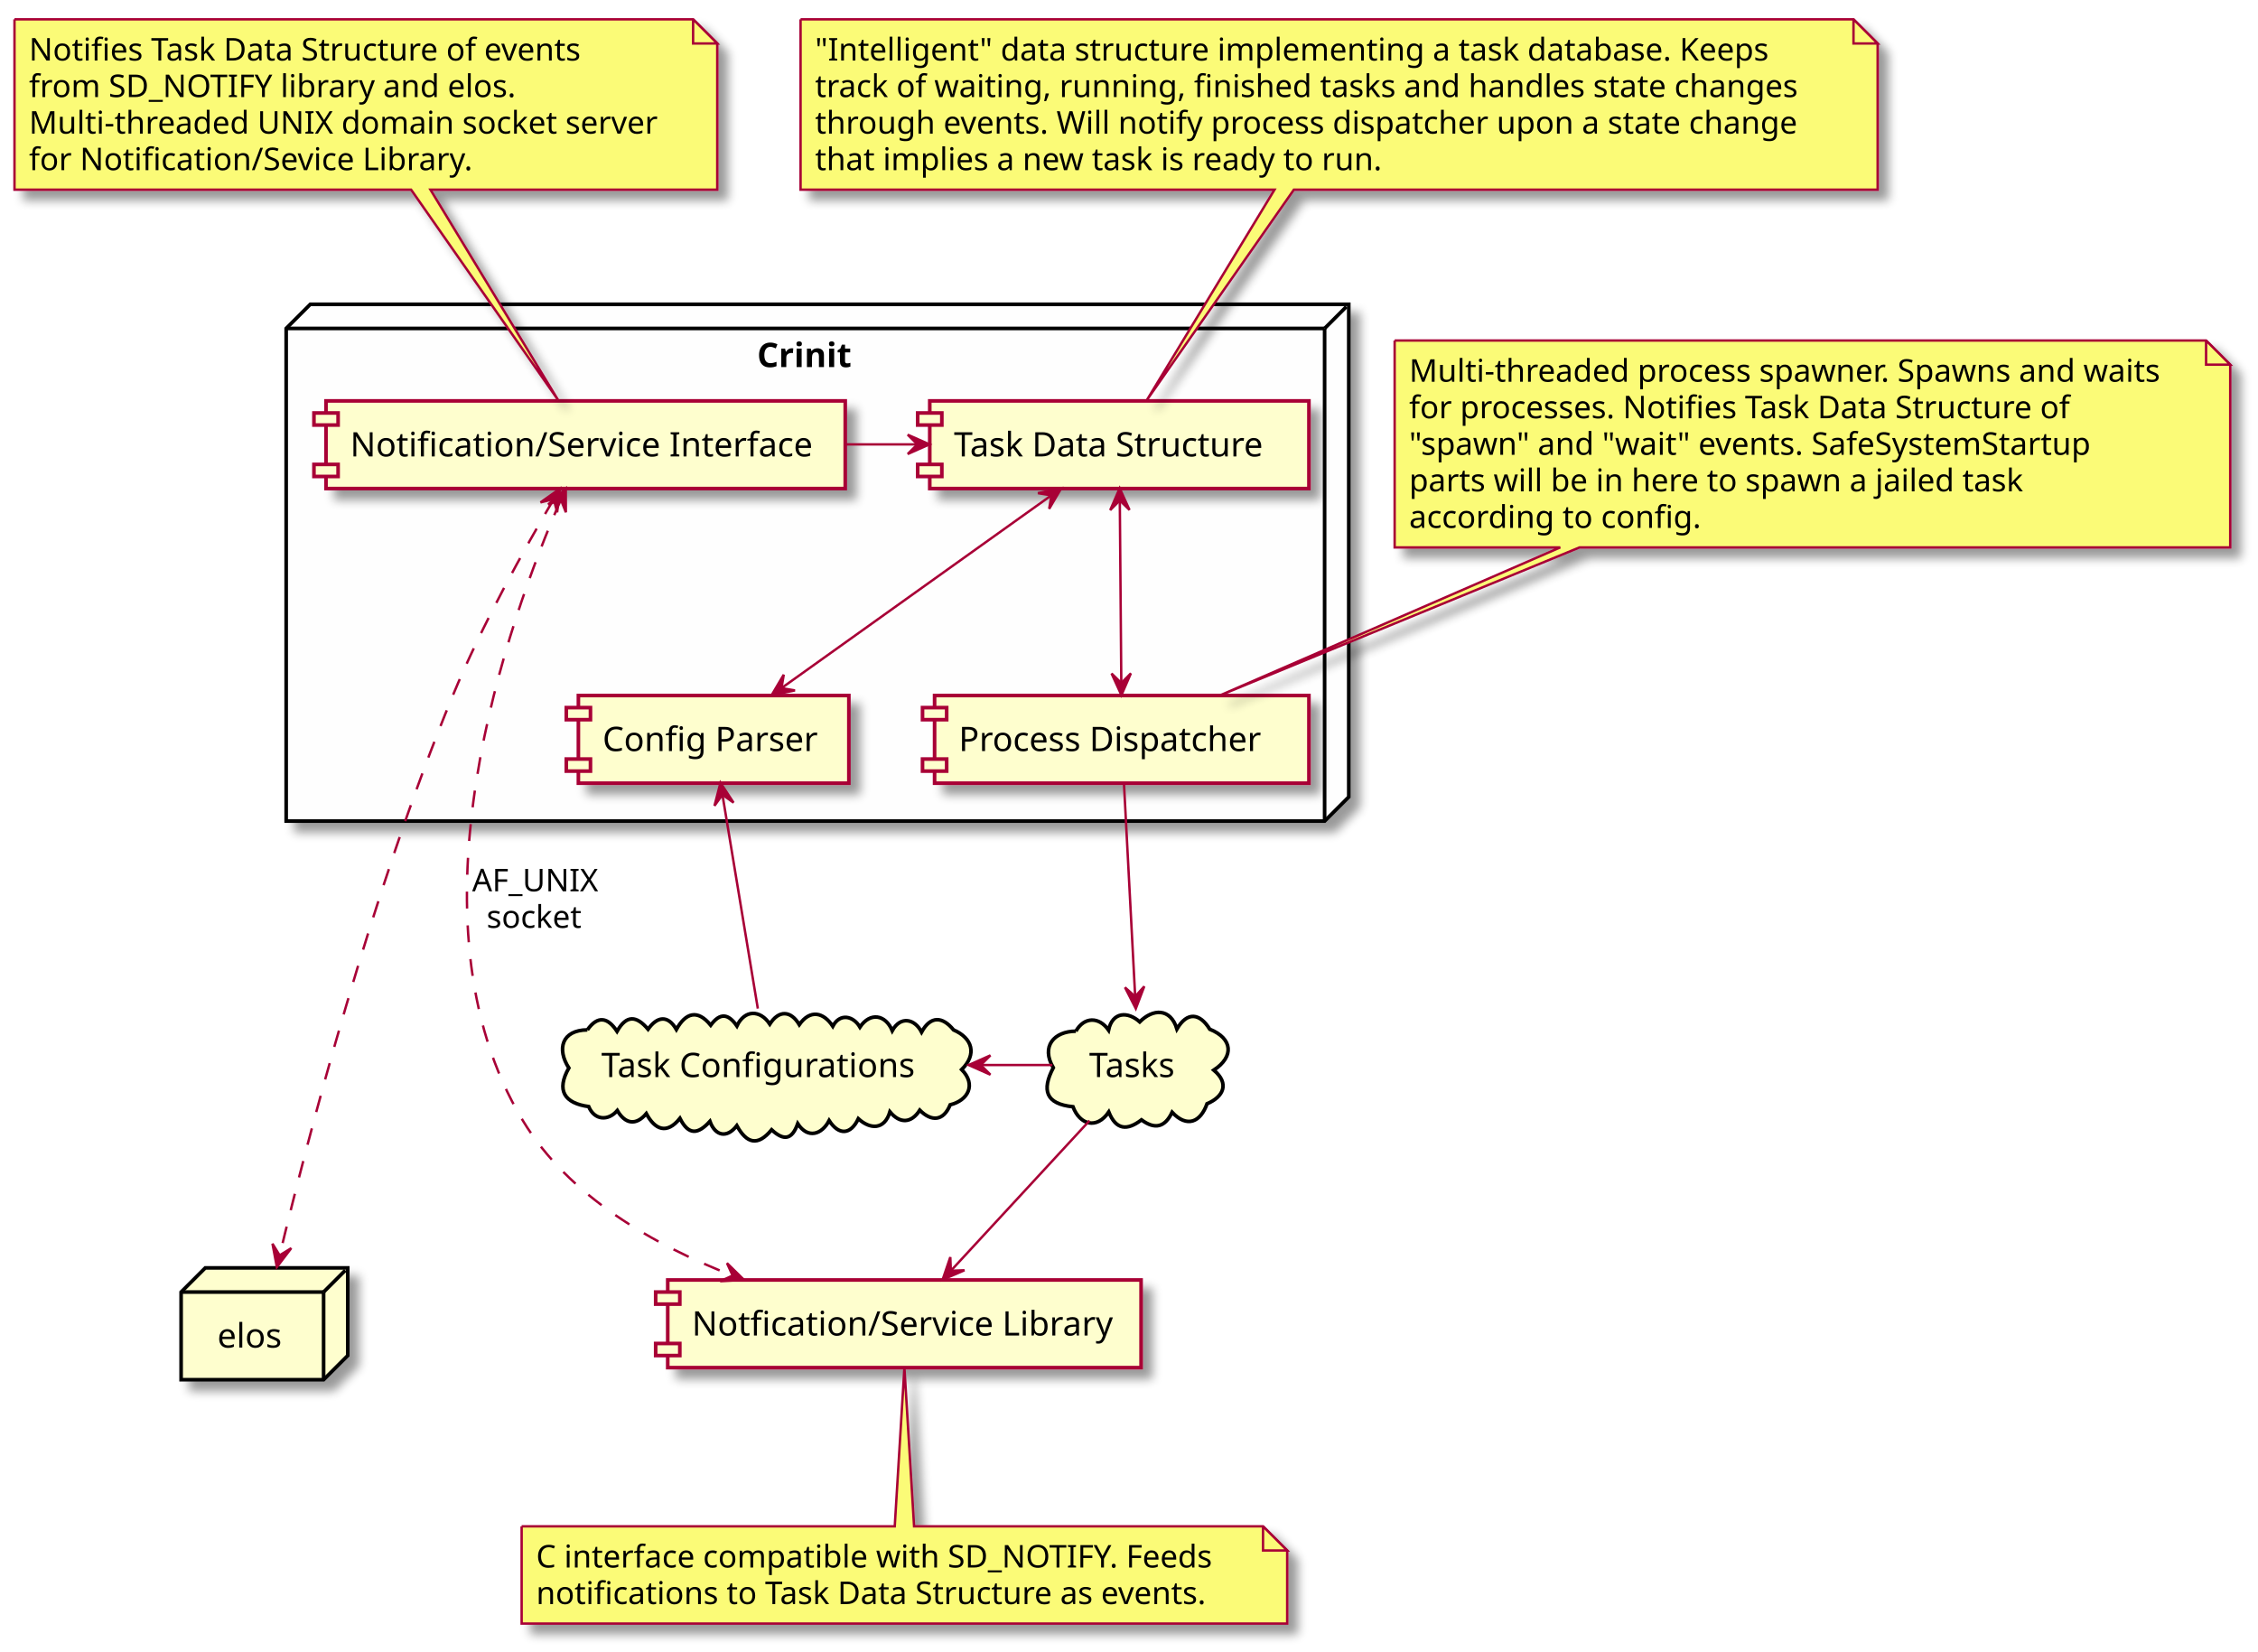
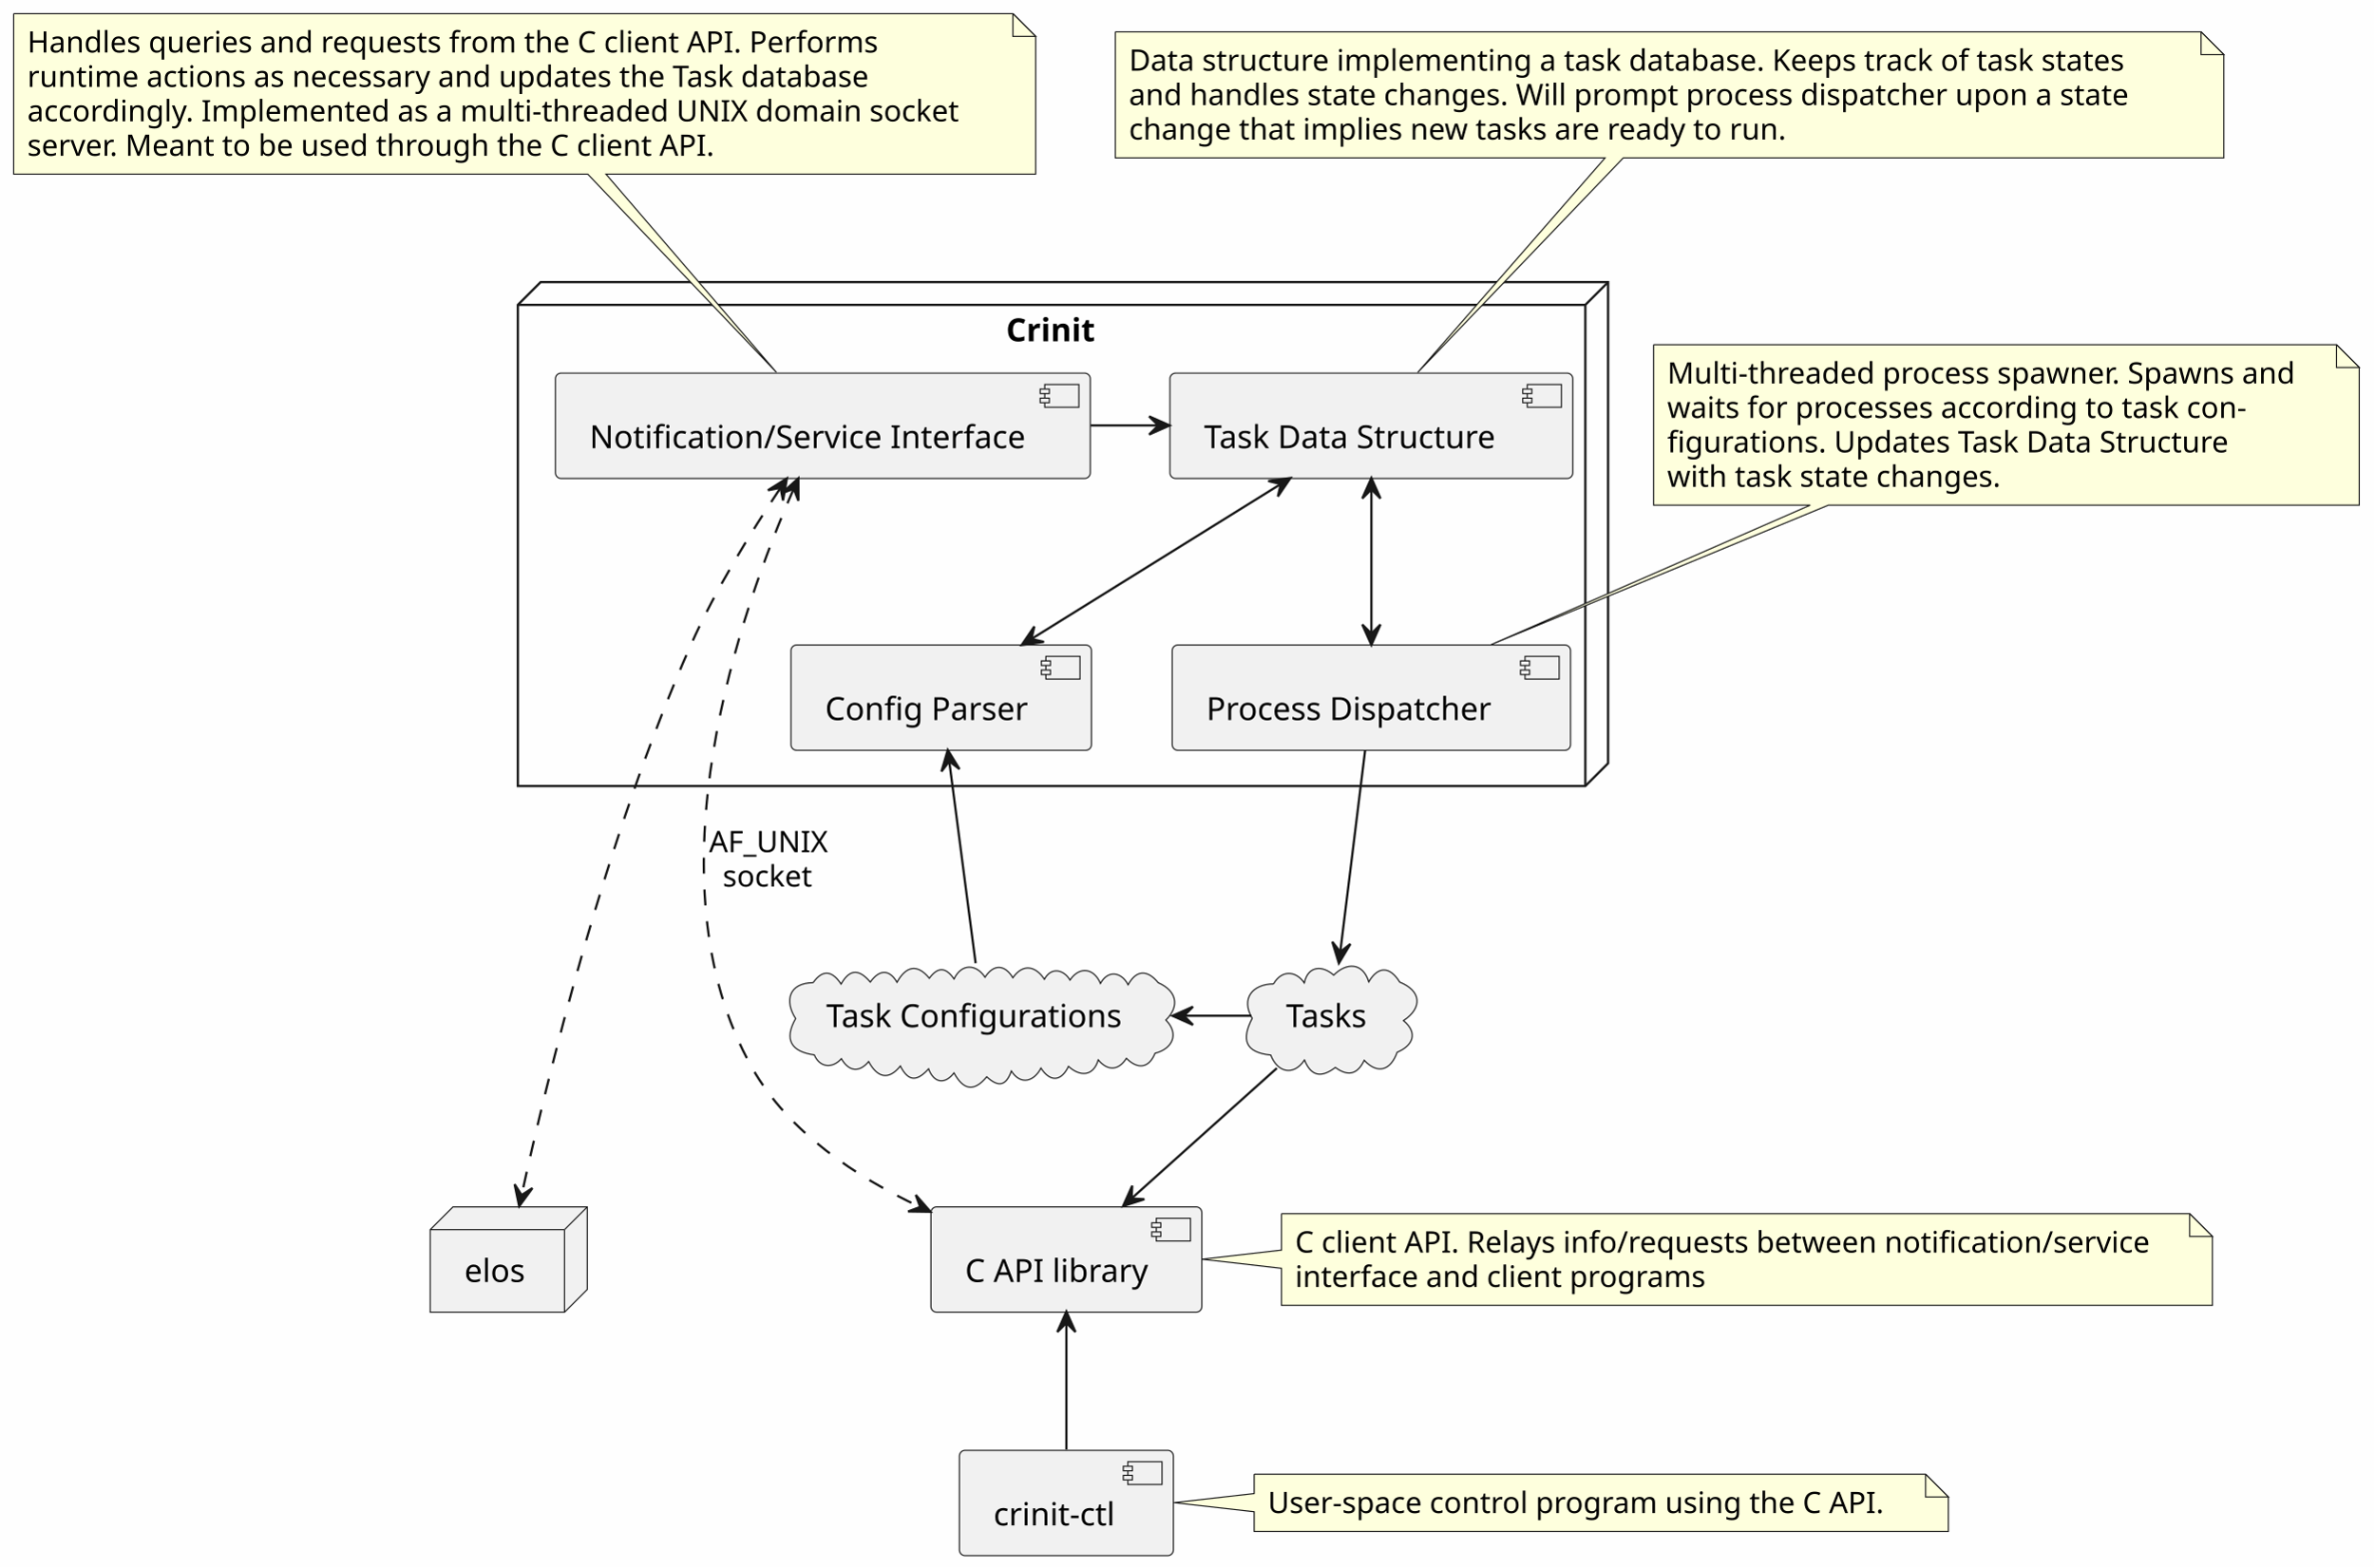
- <svg xmlns="http://www.w3.org/2000/svg" contentScriptType="application/ecmascript" contentStyleType="text/css" height="684px" preserveAspectRatio="none" style="width:935px;height:684px;background:#FEFEFE;" version="1.1" viewBox="0 0 935 684" width="935px" zoomAndPan="magnify">
-   <defs>
-     <filter height="300%" id="fzlu6k9j8imwm" width="300%" x="-1" y="-1">
-       <feGaussianBlur result="blurOut" stdDeviation="2.0" />
-       <feColorMatrix in="blurOut" result="blurOut2" type="matrix" values="0 0 0 0 0 0 0 0 0 0 0 0 0 0 0 0 0 0 .4 0" />
-       <feOffset dx="4.0" dy="4.0" in="blurOut2" result="blurOut3" />
-       <feBlend in="SourceGraphic" in2="blurOut3" mode="normal" />
-     </filter>
-   </defs>
+ <svg xmlns="http://www.w3.org/2000/svg" contentStyleType="text/css" height="689px" preserveAspectRatio="none" style="width:1043px;height:689px;background:#FEFEFE;" version="1.1" viewBox="0 0 1043 689" width="1043px" zoomAndPan="magnify">
+   <defs />
  <g>
-     <polygon fill="#FEFEFE" filter="url(#fzlu6k9j8imwm)" points="118.5,136,128.5,126,558.5,126,558.5,330,548.5,340,118.5,340,118.5,136" style="stroke: #000000; stroke-width: 1.5;" />
-     <line style="stroke: #000000; stroke-width: 1.5;" x1="548.5" x2="557.5" y1="136" y2="127" />
-     <line style="stroke: #000000; stroke-width: 1.5;" x1="118.5" x2="548.5" y1="136" y2="136" />
-     <line style="stroke: #000000; stroke-width: 1.5;" x1="548.5" x2="548.5" y1="136" y2="340" />
-     <text fill="#000000" font-family="sans-serif" font-size="14" font-weight="bold" lengthAdjust="spacingAndGlyphs" textLength="42" x="313.5" y="151.995">Crinit</text>
-     <rect fill="#FEFECE" filter="url(#fzlu6k9j8imwm)" height="36.297" style="stroke: #A80036; stroke-width: 1.5;" width="157" x="385" y="166" />
-     <rect fill="#FEFECE" height="5" style="stroke: #A80036; stroke-width: 1.5;" width="10" x="380" y="171" />
-     <rect fill="#FEFECE" height="5" style="stroke: #A80036; stroke-width: 1.5;" width="10" x="380" y="192.297" />
-     <text fill="#000000" font-family="sans-serif" font-size="14" lengthAdjust="spacingAndGlyphs" textLength="137" x="395" y="188.995">Task Data Structure</text>
-     <rect fill="#FEFECE" filter="url(#fzlu6k9j8imwm)" height="36.297" style="stroke: #A80036; stroke-width: 1.5;" width="215" x="135" y="166" />
-     <rect fill="#FEFECE" height="5" style="stroke: #A80036; stroke-width: 1.5;" width="10" x="130" y="171" />
-     <rect fill="#FEFECE" height="5" style="stroke: #A80036; stroke-width: 1.5;" width="10" x="130" y="192.297" />
-     <text fill="#000000" font-family="sans-serif" font-size="14" lengthAdjust="spacingAndGlyphs" textLength="195" x="145" y="188.995">Notification/Service Interface</text>
-     <rect fill="#FEFECE" filter="url(#fzlu6k9j8imwm)" height="36.297" style="stroke: #A80036; stroke-width: 1.5;" width="155" x="387" y="288" />
-     <rect fill="#FEFECE" height="5" style="stroke: #A80036; stroke-width: 1.5;" width="10" x="382" y="293" />
-     <rect fill="#FEFECE" height="5" style="stroke: #A80036; stroke-width: 1.5;" width="10" x="382" y="314.297" />
-     <text fill="#000000" font-family="sans-serif" font-size="14" lengthAdjust="spacingAndGlyphs" textLength="135" x="397" y="310.995">Process Dispatcher</text>
-     <rect fill="#FEFECE" filter="url(#fzlu6k9j8imwm)" height="36.297" style="stroke: #A80036; stroke-width: 1.5;" width="112" x="239.5" y="288" />
-     <rect fill="#FEFECE" height="5" style="stroke: #A80036; stroke-width: 1.5;" width="10" x="234.5" y="293" />
-     <rect fill="#FEFECE" height="5" style="stroke: #A80036; stroke-width: 1.5;" width="10" x="234.5" y="314.297" />
-     <text fill="#000000" font-family="sans-serif" font-size="14" lengthAdjust="spacingAndGlyphs" textLength="92" x="249.5" y="310.995">Config Parser</text>
-     <path d="M445.506,426.985 C448.992,420.884 455.144,420.97 459.031,426.52 C460.716,418.82 467.091,418.77 471.943,423.128 C477.363,417.651 484.652,417.275 487.349,426.067 C491.618,418.799 496.783,419.439 500.943,426.173 C510.459,430.014 511.115,437.487 502.616,443.107 C509.226,448.651 506.617,454.183 499.818,457.034 C497.099,464.68 491.532,467.135 485.35,460.557 C482.372,466.821 478.218,467.81 472.668,463.701 C466.737,468.241 462.157,467.941 459.121,460.443 C454.125,467.811 447.125,465.755 444.302,458.275 C432.968,457.135 431.299,451.418 436.149,442.114 C430.943,433.277 436.472,427.015 445.506,426.985 " fill="#FEFECE" style="stroke: #000000; stroke-width: 1.5;" />
-     <text fill="#000000" font-family="sans-serif" font-size="14" lengthAdjust="spacingAndGlyphs" textLength="41" x="451" y="445.995">Tasks</text>
-     <rect fill="#FEFECE" filter="url(#fzlu6k9j8imwm)" height="36.297" style="stroke: #A80036; stroke-width: 1.5;" width="196" x="276.5" y="530" />
-     <rect fill="#FEFECE" height="5" style="stroke: #A80036; stroke-width: 1.5;" width="10" x="271.5" y="535" />
-     <rect fill="#FEFECE" height="5" style="stroke: #A80036; stroke-width: 1.5;" width="10" x="271.5" y="556.297" />
-     <text fill="#000000" font-family="sans-serif" font-size="14" lengthAdjust="spacingAndGlyphs" textLength="176" x="286.5" y="552.995">Notfication/Service Library</text>
-     <path d="M243.226,426.44 C247.589,420.298 251.73,421.313 255.502,427.05 C259.452,420.119 263.547,420.52 268.349,426.18 C272.059,420.954 276.453,420.053 280.081,426.264 C283.873,419.402 288.803,417.745 294.282,424.506 C298.159,419.239 301.555,419.647 305.136,424.815 C308.364,417.978 314.807,418.074 318.756,424.048 C322.522,418.182 327.417,418.346 330.972,424.266 C335.456,417.902 340.952,419.054 344.843,424.938 C347.857,419.315 353.395,420.699 356.084,425.295 C360.324,419.004 366.657,420.069 369.47,426.766 C372.887,420.588 378.761,421.804 381.61,427.354 C385.382,420.524 390.224,420.824 394.849,426.448 C402.697,429.872 404.649,436.517 398.214,442.868 C404.364,449.125 400.877,455.629 393.462,457.471 C390.639,464.296 385.742,464.542 380.861,459.692 C377.333,465.22 372.615,465.33 368.507,460.375 C366.25,467.951 360.305,467.704 355.421,463.229 C352.229,469.981 347.339,470.196 343.328,463.994 C340.343,469.773 334.527,471.737 330.325,465.288 C327.93,471.996 324.561,472.471 319.515,467.808 C313.724,474.81 309.199,473.492 305.11,466.104 C301.036,471.431 296.197,470.465 293.965,464.315 C289.084,469.706 285.175,470.264 281.549,463.076 C276.08,469.91 271.199,467.76 267.626,461.117 C263.289,466.296 258.825,465.349 255.623,459.843 C251.821,464.268 246.171,463.904 243.765,458.207 C233.67,456.801 230.26,451.529 235.549,442.217 C230.546,434.479 232.526,426.536 243.226,426.44 " fill="#FEFECE" style="stroke: #000000; stroke-width: 1.5;" />
-     <text fill="#000000" font-family="sans-serif" font-size="14" lengthAdjust="spacingAndGlyphs" textLength="137" x="249" y="445.995">Task Configurations</text>
-     <polygon fill="#FEFECE" filter="url(#fzlu6k9j8imwm)" points="75,535,85,525,144,525,144,561.297,134,571.297,75,571.297,75,535" style="stroke: #000000; stroke-width: 1.5;" />
-     <line style="stroke: #000000; stroke-width: 1.5;" x1="134" x2="143" y1="535" y2="526" />
-     <line style="stroke: #000000; stroke-width: 1.5;" x1="75" x2="134" y1="535" y2="535" />
-     <line style="stroke: #000000; stroke-width: 1.5;" x1="134" x2="134" y1="535" y2="571.297" />
-     <text fill="#000000" font-family="sans-serif" font-size="14" lengthAdjust="spacingAndGlyphs" textLength="29" x="90" y="557.995">elos</text>
-     <path d="M6,8 L6,78.531 A0,0 0 0 0 6,78.531 L170.23,78.531 L231.12,165.68 L178.23,78.531 L297,78.531 A0,0 0 0 0 297,78.531 L297,18 L287,8 L6,8 A0,0 0 0 0 6,8 " fill="#FBFB77" filter="url(#fzlu6k9j8imwm)" style="stroke: #A80036; stroke-width: 1.0;" />
-     <path d="M287,8 L287,18 L297,18 L287,8 " fill="#FBFB77" style="stroke: #A80036; stroke-width: 1.0;" />
-     <text fill="#000000" font-family="sans-serif" font-size="13" lengthAdjust="spacingAndGlyphs" textLength="243" x="12" y="25.067">Notifies Task Data Structure of events</text>
-     <text fill="#000000" font-family="sans-serif" font-size="13" lengthAdjust="spacingAndGlyphs" textLength="209" x="12" y="40.2">from SD_NOTIFY library and elos.</text>
-     <text fill="#000000" font-family="sans-serif" font-size="13" lengthAdjust="spacingAndGlyphs" textLength="270" x="12" y="55.333">Multi-threaded UNIX domain socket server</text>
-     <text fill="#000000" font-family="sans-serif" font-size="13" lengthAdjust="spacingAndGlyphs" textLength="190" x="12" y="70.465">for Notification/Sevice Library.</text>
-     <path d="M331.5,8 L331.5,78.531 A0,0 0 0 0 331.5,78.531 L527.77,78.531 L474.88,165.68 L535.77,78.531 L777.5,78.531 A0,0 0 0 0 777.5,78.531 L777.5,18 L767.5,8 L331.5,8 A0,0 0 0 0 331.5,8 " fill="#FBFB77" filter="url(#fzlu6k9j8imwm)" style="stroke: #A80036; stroke-width: 1.0;" />
-     <path d="M767.5,8 L767.5,18 L777.5,18 L767.5,8 " fill="#FBFB77" style="stroke: #A80036; stroke-width: 1.0;" />
-     <text fill="#000000" font-family="sans-serif" font-size="13" lengthAdjust="spacingAndGlyphs" textLength="413" x="337.5" y="25.067">"Intelligent" data structure implementing a task database. Keeps</text>
-     <text fill="#000000" font-family="sans-serif" font-size="13" lengthAdjust="spacingAndGlyphs" textLength="424" x="337.5" y="40.2">track of waiting, running, finished tasks and handles state changes</text>
-     <text fill="#000000" font-family="sans-serif" font-size="13" lengthAdjust="spacingAndGlyphs" textLength="425" x="337.5" y="55.333">through events. Will notify process dispatcher upon a state change</text>
-     <text fill="#000000" font-family="sans-serif" font-size="13" lengthAdjust="spacingAndGlyphs" textLength="247" x="337.5" y="70.465">that implies a new task is ready to run.</text>
-     <path d="M216,632 L216,672.266 A0,0 0 0 0 216,672.266 L533,672.266 A0,0 0 0 0 533,672.266 L533,642 L523,632 L378.5,632 L374.5,566.3 L370.5,632 L216,632 A0,0 0 0 0 216,632 " fill="#FBFB77" filter="url(#fzlu6k9j8imwm)" style="stroke: #A80036; stroke-width: 1.0;" />
-     <path d="M523,632 L523,642 L533,642 L523,632 " fill="#FBFB77" style="stroke: #A80036; stroke-width: 1.0;" />
-     <text fill="#000000" font-family="sans-serif" font-size="13" lengthAdjust="spacingAndGlyphs" textLength="293" x="222" y="649.067">C interface compatible with SD_NOTIFY. Feeds</text>
-     <text fill="#000000" font-family="sans-serif" font-size="13" lengthAdjust="spacingAndGlyphs" textLength="296" x="222" y="664.2">notifications to Task Data Structure as events.</text>
-     <path d="M577.5,141 L577.5,226.664 A0,0 0 0 0 577.5,226.664 L646.07,226.664 L505.06,287.98 L654.07,226.664 L923.5,226.664 A0,0 0 0 0 923.5,226.664 L923.5,151 L913.5,141 L577.5,141 A0,0 0 0 0 577.5,141 " fill="#FBFB77" filter="url(#fzlu6k9j8imwm)" style="stroke: #A80036; stroke-width: 1.0;" />
-     <path d="M913.5,141 L913.5,151 L923.5,151 L913.5,141 " fill="#FBFB77" style="stroke: #A80036; stroke-width: 1.0;" />
-     <text fill="#000000" font-family="sans-serif" font-size="13" lengthAdjust="spacingAndGlyphs" textLength="325" x="583.5" y="158.067">Multi-threaded process spawner. Spawns and waits</text>
-     <text fill="#000000" font-family="sans-serif" font-size="13" lengthAdjust="spacingAndGlyphs" textLength="290" x="583.5" y="173.2">for processes. Notifies Task Data Structure of</text>
-     <text fill="#000000" font-family="sans-serif" font-size="13" lengthAdjust="spacingAndGlyphs" textLength="302" x="583.5" y="188.333">"spawn" and "wait" events.  SafeSystemStartup</text>
-     <text fill="#000000" font-family="sans-serif" font-size="13" lengthAdjust="spacingAndGlyphs" textLength="264" x="583.5" y="203.465">parts will be in here to spawn a jailed task</text>
-     <text fill="#000000" font-family="sans-serif" font-size="13" lengthAdjust="spacingAndGlyphs" textLength="125" x="583.5" y="218.598">according to config.</text>
-     <path d="M232.26,206.86 C210.59,256.62 166.05,380.51 216.5,464 C235.52,495.47 270.85,515.6 303.29,528.14 " fill="none" id="notify_if-notify_lib" style="stroke: #A80036; stroke-width: 1.0; stroke-dasharray: 7.0,7.0;" />
-     <polygon fill="#A80036" points="308.05,529.93,301.027,523.025,303.368,528.174,298.219,530.515,308.05,529.93" style="stroke: #A80036; stroke-width: 1.0;" />
-     <polygon fill="#A80036" points="234.28,202.28,226.991,208.903,232.264,206.856,234.311,212.129,234.28,202.28" style="stroke: #A80036; stroke-width: 1.0;" />
-     <text fill="#000000" font-family="sans-serif" font-size="13" lengthAdjust="spacingAndGlyphs" textLength="54" x="195.5" y="369.067">AF_UNIX</text>
-     <text fill="#000000" font-family="sans-serif" font-size="13" lengthAdjust="spacingAndGlyphs" textLength="42" x="201.5" y="384.2">socket</text>
-     <path d="M229.23,206.78 C217.18,227.22 199.51,258.91 187.5,288 C153.7,369.88 127.36,471.71 115.84,519.64 " fill="none" id="notify_if-elos" style="stroke: #A80036; stroke-width: 1.0; stroke-dasharray: 7.0,7.0;" />
-     <polygon fill="#A80036" points="114.64,524.66,120.612,516.828,115.796,519.795,112.828,514.979,114.64,524.66" style="stroke: #A80036; stroke-width: 1.0;" />
-     <polygon fill="#A80036" points="231.86,202.34,223.822,208.031,229.304,206.637,230.698,212.12,231.86,202.34" style="stroke: #A80036; stroke-width: 1.0;" />
-     <path d="M299.16,329.11 C303.22,353.64 309.73,393 313.8,417.63 " fill="none" id="config_parser&lt;-task_configs" style="stroke: #A80036; stroke-width: 1.0;" />
-     <polygon fill="#A80036" points="298.33,324.12,295.851,333.652,299.145,329.053,303.744,332.348,298.33,324.12" style="stroke: #A80036; stroke-width: 1.0;" />
-     <path d="M465.4,324.12 C466.58,346.48 468.65,385.91 470.05,412.49 " fill="none" id="proc_dispatch-&gt;tasks" style="stroke: #A80036; stroke-width: 1.0;" />
-     <polygon fill="#A80036" points="470.32,417.63,473.826,408.426,470.049,412.637,465.838,408.86,470.32,417.63" style="stroke: #A80036; stroke-width: 1.0;" />
-     <path d="M451.17,464.01 C434.33,482.24 410.56,507.97 393.97,525.93 " fill="none" id="tasks-&gt;notify_lib" style="stroke: #A80036; stroke-width: 1.0;" />
-     <polygon fill="#A80036" points="390.33,529.86,399.38,525.975,393.727,526.192,393.51,520.539,390.33,529.86" style="stroke: #A80036; stroke-width: 1.0;" />
-     <path d="M406.26,441 C416.09,441 425.93,441 435.76,441 " fill="none" id="task_configs&lt;-tasks" style="stroke: #A80036; stroke-width: 1.0;" />
-     <polygon fill="#A80036" points="401.12,441,410.12,445,406.12,441,410.12,437,401.12,441" style="stroke: #A80036; stroke-width: 1.0;" />
-     <path d="M463.69,207.25 C463.86,228.73 464.13,261.08 464.31,282.61 " fill="none" id="task_data-proc_dispatch" style="stroke: #A80036; stroke-width: 1.0;" />
-     <polygon fill="#A80036" points="464.36,287.84,468.283,278.806,464.317,282.84,460.283,278.875,464.36,287.84" style="stroke: #A80036; stroke-width: 1.0;" />
-     <polygon fill="#A80036" points="463.64,202.19,459.717,211.224,463.683,207.19,467.717,211.155,463.64,202.19" style="stroke: #A80036; stroke-width: 1.0;" />
-     <path d="M379.75,184 C369.97,184 360.19,184 350.41,184 " fill="none" id="task_data&lt;-notify_if" style="stroke: #A80036; stroke-width: 1.0;" />
-     <polygon fill="#A80036" points="384.87,184,375.87,180,379.87,184,375.87,188,384.87,184" style="stroke: #A80036; stroke-width: 1.0;" />
-     <path d="M435.18,205.23 C404.24,227.33 354.96,262.53 323.96,284.67 " fill="none" id="task_data-config_parser" style="stroke: #A80036; stroke-width: 1.0;" />
-     <polygon fill="#A80036" points="319.53,287.84,329.181,285.877,323.603,284.939,324.54,279.361,319.53,287.84" style="stroke: #A80036; stroke-width: 1.0;" />
-     <polygon fill="#A80036" points="439.43,202.19,429.787,204.192,435.369,205.107,434.454,210.689,439.43,202.19" style="stroke: #A80036; stroke-width: 1.0;" />
+     <rect fill="#FEFEFE" height="689" style="stroke:none;stroke-width:1.0;" width="1043" x="0" y="0" />
+     <g id="cluster_Crinit">
+       <polygon fill="none" points="227.5,134,237.5,124,706.5,124,706.5,335.5,696.5,345.5,227.5,345.5,227.5,134" style="stroke:#181818;stroke-width:1.0;" />
+       <line style="stroke:#181818;stroke-width:1.0;" x1="696.5" x2="706.5" y1="134" y2="124" />
+       <line style="stroke:#181818;stroke-width:1.0;" x1="227.5" x2="696.5" y1="134" y2="134" />
+       <line style="stroke:#181818;stroke-width:1.0;" x1="696.5" x2="696.5" y1="134" y2="345.5" />
+       <text fill="#000000" font-family="sans-serif" font-size="14" font-weight="bold" lengthAdjust="spacing" textLength="42" x="442" y="149.995">Crinit</text>
+     </g>
+     <g id="elem_task_data">
+       <rect fill="#F1F1F1" height="46.297" rx="2.5" ry="2.5" style="stroke:#181818;stroke-width:0.5;" width="177" x="514" y="164" />
+       <rect fill="#F1F1F1" height="10" style="stroke:#181818;stroke-width:0.5;" width="15" x="671" y="169" />
+       <rect fill="#F1F1F1" height="2" style="stroke:#181818;stroke-width:0.5;" width="4" x="669" y="171" />
+       <rect fill="#F1F1F1" height="2" style="stroke:#181818;stroke-width:0.5;" width="4" x="669" y="175" />
+       <text fill="#000000" font-family="sans-serif" font-size="14" lengthAdjust="spacing" textLength="137" x="529" y="196.995">Task Data Structure</text>
+     </g>
+     <g id="elem_notify_if">
+       <rect fill="#F1F1F1" height="46.297" rx="2.5" ry="2.5" style="stroke:#181818;stroke-width:0.5;" width="235" x="244" y="164" />
+       <rect fill="#F1F1F1" height="10" style="stroke:#181818;stroke-width:0.5;" width="15" x="459" y="169" />
+       <rect fill="#F1F1F1" height="2" style="stroke:#181818;stroke-width:0.5;" width="4" x="457" y="171" />
+       <rect fill="#F1F1F1" height="2" style="stroke:#181818;stroke-width:0.5;" width="4" x="457" y="175" />
+       <text fill="#000000" font-family="sans-serif" font-size="14" lengthAdjust="spacing" textLength="195" x="259" y="196.995">Notification/Service Interface</text>
+     </g>
+     <g id="elem_proc_dispatch">
+       <rect fill="#F1F1F1" height="46.297" rx="2.5" ry="2.5" style="stroke:#181818;stroke-width:0.5;" width="175" x="515" y="283.5" />
+       <rect fill="#F1F1F1" height="10" style="stroke:#181818;stroke-width:0.5;" width="15" x="670" y="288.5" />
+       <rect fill="#F1F1F1" height="2" style="stroke:#181818;stroke-width:0.5;" width="4" x="668" y="290.5" />
+       <rect fill="#F1F1F1" height="2" style="stroke:#181818;stroke-width:0.5;" width="4" x="668" y="294.5" />
+       <text fill="#000000" font-family="sans-serif" font-size="14" lengthAdjust="spacing" textLength="135" x="530" y="316.495">Process Dispatcher</text>
+     </g>
+     <g id="elem_config_parser">
+       <rect fill="#F1F1F1" height="46.297" rx="2.5" ry="2.5" style="stroke:#181818;stroke-width:0.5;" width="132" x="347.5" y="283.5" />
+       <rect fill="#F1F1F1" height="10" style="stroke:#181818;stroke-width:0.5;" width="15" x="459.5" y="288.5" />
+       <rect fill="#F1F1F1" height="2" style="stroke:#181818;stroke-width:0.5;" width="4" x="457.5" y="290.5" />
+       <rect fill="#F1F1F1" height="2" style="stroke:#181818;stroke-width:0.5;" width="4" x="457.5" y="294.5" />
+       <text fill="#000000" font-family="sans-serif" font-size="14" lengthAdjust="spacing" textLength="92" x="362.5" y="316.495">Config Parser</text>
+     </g>
+     <g id="elem_tasks">
+       <path d="M559.506,432.485 C562.992,426.384 569.144,426.47 573.032,432.02 C574.716,424.32 581.091,424.27 585.943,428.628 C591.362,423.151 598.652,422.775 601.349,431.567 C605.619,424.299 610.783,424.939 614.943,431.673 C624.459,435.514 625.115,442.987 616.616,448.607 C623.226,454.151 620.617,459.683 613.818,462.534 C611.099,470.18 605.532,472.635 599.35,466.057 C596.372,472.321 592.218,473.31 586.668,469.201 C580.737,473.741 576.157,473.441 573.121,465.943 C568.125,473.311 561.125,471.255 558.302,463.775 C546.968,462.635 545.299,456.918 550.149,447.614 C544.943,438.777 550.472,432.515 559.506,432.485 " fill="#F1F1F1" style="stroke:#181818;stroke-width:0.5;" />
+       <text fill="#000000" font-family="sans-serif" font-size="14" lengthAdjust="spacing" textLength="41" x="565" y="451.495">Tasks</text>
+     </g>
+     <g id="elem_notify_lib">
+       <rect fill="#F1F1F1" height="46.297" rx="2.5" ry="2.5" style="stroke:#181818;stroke-width:0.5;" width="119" x="409" y="530.5" />
+       <rect fill="#F1F1F1" height="10" style="stroke:#181818;stroke-width:0.5;" width="15" x="508" y="535.5" />
+       <rect fill="#F1F1F1" height="2" style="stroke:#181818;stroke-width:0.5;" width="4" x="506" y="537.5" />
+       <rect fill="#F1F1F1" height="2" style="stroke:#181818;stroke-width:0.5;" width="4" x="506" y="541.5" />
+       <text fill="#000000" font-family="sans-serif" font-size="14" lengthAdjust="spacing" textLength="79" x="424" y="563.495">C API library</text>
+     </g>
+     <g id="elem_cctl">
+       <rect fill="#F1F1F1" height="46.297" rx="2.5" ry="2.5" style="stroke:#181818;stroke-width:0.5;" width="94" x="421.5" y="637.5" />
+       <rect fill="#F1F1F1" height="10" style="stroke:#181818;stroke-width:0.5;" width="15" x="495.5" y="642.5" />
+       <rect fill="#F1F1F1" height="2" style="stroke:#181818;stroke-width:0.5;" width="4" x="493.5" y="644.5" />
+       <rect fill="#F1F1F1" height="2" style="stroke:#181818;stroke-width:0.5;" width="4" x="493.5" y="648.5" />
+       <text fill="#000000" font-family="sans-serif" font-size="14" lengthAdjust="spacing" textLength="54" x="436.5" y="670.495">crinit-ctl</text>
+     </g>
+     <g id="elem_task_configs">
+       <path d="M357.226,431.94 C361.589,425.798 365.73,426.813 369.502,432.55 C373.452,425.619 377.547,426.02 382.349,431.68 C386.059,426.454 390.453,425.553 394.081,431.764 C397.873,424.902 402.803,423.245 408.282,430.006 C412.159,424.739 415.555,425.147 419.136,430.315 C422.364,423.478 428.807,423.574 432.756,429.548 C436.522,423.682 441.417,423.846 444.972,429.766 C449.456,423.402 454.952,424.554 458.843,430.438 C461.857,424.815 467.395,426.199 470.084,430.795 C474.324,424.504 480.657,425.569 483.47,432.266 C486.887,426.088 492.761,427.304 495.61,432.854 C499.382,426.024 504.224,426.324 508.849,431.948 C516.697,435.372 518.649,442.017 512.215,448.368 C518.364,454.625 514.877,461.129 507.462,462.971 C504.639,469.796 499.742,470.042 494.861,465.192 C491.333,470.72 486.615,470.83 482.507,465.875 C480.25,473.451 474.305,473.204 469.421,468.729 C466.229,475.481 461.339,475.696 457.328,469.494 C454.343,475.273 448.527,477.237 444.325,470.788 C441.93,477.496 438.561,477.971 433.515,473.308 C427.724,480.31 423.199,478.992 419.11,471.604 C415.036,476.931 410.197,475.965 407.965,469.815 C403.084,475.206 399.175,475.764 395.549,468.576 C390.08,475.41 385.199,473.26 381.626,466.617 C377.289,471.796 372.825,470.849 369.623,465.343 C365.822,469.768 360.171,469.404 357.765,463.707 C347.67,462.301 344.26,457.029 349.549,447.717 C344.546,439.979 346.526,432.036 357.226,431.94 " fill="#F1F1F1" style="stroke:#181818;stroke-width:0.5;" />
+       <text fill="#000000" font-family="sans-serif" font-size="14" lengthAdjust="spacing" textLength="137" x="363" y="451.495">Task Configurations</text>
+     </g>
+     <g id="elem_elos">
+       <polygon fill="#F1F1F1" points="189,540.5,199,530.5,258,530.5,258,566.797,248,576.797,189,576.797,189,540.5" style="stroke:#181818;stroke-width:0.5;" />
+       <line style="stroke:#181818;stroke-width:0.5;" x1="248" x2="258" y1="540.5" y2="530.5" />
+       <line style="stroke:#181818;stroke-width:0.5;" x1="189" x2="248" y1="540.5" y2="540.5" />
+       <line style="stroke:#181818;stroke-width:0.5;" x1="248" x2="248" y1="540.5" y2="576.797" />
+       <text fill="#000000" font-family="sans-serif" font-size="14" lengthAdjust="spacing" textLength="29" x="204" y="563.495">elos</text>
+     </g>
+     <g id="elem_GMN27">
+       <path d="M6,6 L6,76.531 A0,0 0 0 0 6,76.531 L258.21,76.531 L341.09,163.65 L266.21,76.531 L455,76.531 A0,0 0 0 0 455,76.531 L455,16 L445,6 L6,6 A0,0 0 0 0 6,6 " fill="#FEFFDD" style="stroke:#181818;stroke-width:0.5;" />
+       <path d="M445,6 L445,16 L455,16 L445,6 " fill="#FEFFDD" style="stroke:#181818;stroke-width:0.5;" />
+       <text fill="#000000" font-family="sans-serif" font-size="13" lengthAdjust="spacing" textLength="391" x="12" y="23.067">Handles queries and requests from the C client API. Performs</text>
+       <text fill="#000000" font-family="sans-serif" font-size="13" lengthAdjust="spacing" textLength="394" x="12" y="38.2">runtime actions as necessary and updates the Task database</text>
+       <text fill="#000000" font-family="sans-serif" font-size="13" lengthAdjust="spacing" textLength="428" x="12" y="53.333">accordingly. Implemented as a multi-threaded UNIX domain socket</text>
+       <text fill="#000000" font-family="sans-serif" font-size="13" lengthAdjust="spacing" textLength="318" x="12" y="68.465">server. Meant to be used through the C client API.</text>
+     </g>
+     <g id="elem_GMN30">
+       <path d="M490,14 L490,69.398 A0,0 0 0 0 490,69.398 L705.17,69.398 L622.83,163.73 L713.17,69.398 L977,69.398 A0,0 0 0 0 977,69.398 L977,24 L967,14 L490,14 A0,0 0 0 0 490,14 " fill="#FEFFDD" style="stroke:#181818;stroke-width:0.5;" />
+       <path d="M967,14 L967,24 L977,24 L967,14 " fill="#FEFFDD" style="stroke:#181818;stroke-width:0.5;" />
+       <text fill="#000000" font-family="sans-serif" font-size="13" lengthAdjust="spacing" textLength="466" x="496" y="31.067">Data structure implementing a task database. Keeps track of task states</text>
+       <text fill="#000000" font-family="sans-serif" font-size="13" lengthAdjust="spacing" textLength="462" x="496" y="46.2">and handles state changes. Will prompt process dispatcher upon a state</text>
+       <text fill="#000000" font-family="sans-serif" font-size="13" lengthAdjust="spacing" textLength="304" x="496" y="61.333">change that implies new tasks are ready to run.</text>
+     </g>
+     <g id="elem_GMN33">
+       <path d="M563,533.5 L563,549.5 L528.07,553.5 L563,557.5 L563,573.766 A0,0 0 0 0 563,573.766 L972,573.766 A0,0 0 0 0 972,573.766 L972,543.5 L962,533.5 L563,533.5 A0,0 0 0 0 563,533.5 " fill="#FEFFDD" style="stroke:#181818;stroke-width:0.5;" />
+       <path d="M962,533.5 L962,543.5 L972,543.5 L962,533.5 " fill="#FEFFDD" style="stroke:#181818;stroke-width:0.5;" />
+       <text fill="#000000" font-family="sans-serif" font-size="13" lengthAdjust="spacing" textLength="388" x="569" y="550.567">C client API. Relays info/requests between notification/service</text>
+       <text fill="#000000" font-family="sans-serif" font-size="13" lengthAdjust="spacing" textLength="188" x="569" y="565.7">interface and client programs</text>
+     </g>
+     <g id="elem_GMN36">
+       <path d="M726.5,151.5 L726.5,222.031 A0,0 0 0 0 726.5,222.031 L795.3,222.031 L655.12,283.34 L803.3,222.031 L1036.5,222.031 A0,0 0 0 0 1036.5,222.031 L1036.5,161.5 L1026.5,151.5 L726.5,151.5 A0,0 0 0 0 726.5,151.5 " fill="#FEFFDD" style="stroke:#181818;stroke-width:0.5;" />
+       <path d="M1026.5,151.5 L1026.5,161.5 L1036.5,161.5 L1026.5,151.5 " fill="#FEFFDD" style="stroke:#181818;stroke-width:0.5;" />
+       <text fill="#000000" font-family="sans-serif" font-size="13" lengthAdjust="spacing" textLength="289" x="732.5" y="168.567">Multi-threaded process spawner. Spawns and</text>
+       <text fill="#000000" font-family="sans-serif" font-size="13" lengthAdjust="spacing" textLength="268" x="732.5" y="183.7">waits for processes according to task con-</text>
+       <text fill="#000000" font-family="sans-serif" font-size="13" lengthAdjust="spacing" textLength="261" x="732.5" y="198.833">figurations. Updates Task Data Structure</text>
+       <text fill="#000000" font-family="sans-serif" font-size="13" lengthAdjust="spacing" textLength="155" x="732.5" y="213.965">with task state changes.</text>
+     </g>
+     <g id="elem_GMN39">
+       <path d="M551,648 L551,656.5 L515.78,660.5 L551,664.5 L551,673.133 A0,0 0 0 0 551,673.133 L856,673.133 A0,0 0 0 0 856,673.133 L856,658 L846,648 L551,648 A0,0 0 0 0 551,648 " fill="#FEFFDD" style="stroke:#181818;stroke-width:0.5;" />
+       <path d="M846,648 L846,658 L856,658 L846,648 " fill="#FEFFDD" style="stroke:#181818;stroke-width:0.5;" />
+       <text fill="#000000" font-family="sans-serif" font-size="13" lengthAdjust="spacing" textLength="284" x="557" y="665.067">User-space control program using the C API.</text>
+     </g>
+     <g id="link_notify_if_notify_lib">
+       <path d="M348.71,214.81 C325.62,267.45 283.51,386.41 330.5,469.5 C346.44,497.68 376.19,517.35 404,530.44 " fill="none" id="notify_if-notify_lib" style="stroke:#181818;stroke-width:1.0;stroke-dasharray:7.0,7.0;" />
+       <polygon fill="#181818" points="350.75,210.23,343.443,216.834,348.722,214.8,350.756,220.079,350.75,210.23" style="stroke:#181818;stroke-width:1.0;" />
+       <polygon fill="#181818" points="408.81,532.65,402.319,525.243,404.272,530.552,398.962,532.504,408.81,532.65" style="stroke:#181818;stroke-width:1.0;" />
+       <text fill="#000000" font-family="sans-serif" font-size="13" lengthAdjust="spacing" textLength="54" x="311.5" y="374.567">AF_UNIX</text>
+       <text fill="#000000" font-family="sans-serif" font-size="13" lengthAdjust="spacing" textLength="42" x="317.5" y="389.7">socket</text>
+     </g>
+     <g id="link_notify_if_elos">
+       <path d="M342.64,214.83 C330.21,233.43 314.3,259.14 303.5,283.5 C265.88,368.33 239.96,475.83 229.15,525.31 " fill="none" id="notify_if-elos" style="stroke:#181818;stroke-width:1.0;stroke-dasharray:7.0,7.0;" />
+       <polygon fill="#181818" points="345.71,210.26,337.369,215.497,342.92,214.409,344.007,219.961,345.71,210.26" style="stroke:#181818;stroke-width:1.0;" />
+       <polygon fill="#181818" points="228.09,530.2,233.903,522.25,229.147,525.313,226.084,520.558,228.09,530.2" style="stroke:#181818;stroke-width:1.0;" />
+     </g>
+     <g id="link_config_parser_task_configs">
+       <path d="M417.05,334.69 C420.43,360.64 425.47,399.26 428.62,423.38 " fill="none" id="config_parser-backto-task_configs" style="stroke:#181818;stroke-width:1.0;" />
+       <polygon fill="#181818" points="416.39,329.67,413.607,339.118,417.047,334.627,421.538,338.066,416.39,329.67" style="stroke:#181818;stroke-width:1.0;" />
+     </g>
+     <g id="link_proc_dispatch_tasks">
+       <path d="M599.77,329.67 C596.79,353.81 592.04,392.44 588.84,418.37 " fill="none" id="proc_dispatch-to-tasks" style="stroke:#181818;stroke-width:1.0;" />
+       <polygon fill="#181818" points="588.22,423.38,593.273,414.926,588.821,418.416,585.33,413.965,588.22,423.38" style="stroke:#181818;stroke-width:1.0;" />
+     </g>
+     <g id="link_tasks_notify_lib">
+       <path d="M560.97,469.51 C542.38,486.2 516.78,509.18 497.22,526.72 " fill="none" id="tasks-to-notify_lib" style="stroke:#181818;stroke-width:1.0;" />
+       <polygon fill="#181818" points="493.4,530.16,502.771,527.13,497.123,526.822,497.431,521.174,493.4,530.16" style="stroke:#181818;stroke-width:1.0;" />
+     </g>
+     <g id="link_task_configs_tasks">
+       <path d="M520.26,446.5 C530.09,446.5 539.93,446.5 549.76,446.5 " fill="none" id="task_configs-backto-tasks" style="stroke:#181818;stroke-width:1.0;" />
+       <polygon fill="#181818" points="515.12,446.5,524.12,450.5,520.12,446.5,524.12,442.5,515.12,446.5" style="stroke:#181818;stroke-width:1.0;" />
+     </g>
+     <g id="link_task_data_proc_dispatch">
+       <path d="M602.5,215.21 C602.5,234.17 602.5,259.37 602.5,278.33 " fill="none" id="task_data-proc_dispatch" style="stroke:#181818;stroke-width:1.0;" />
+       <polygon fill="#181818" points="602.5,210.1,598.5,219.1,602.5,215.1,606.5,219.1,602.5,210.1" style="stroke:#181818;stroke-width:1.0;" />
+       <polygon fill="#181818" points="602.5,283.5,606.5,274.5,602.5,278.5,598.5,274.5,602.5,283.5" style="stroke:#181818;stroke-width:1.0;" />
+     </g>
+     <g id="link_task_data_notify_if">
+       <path d="M508.71,187 C498.87,187 489.02,187 479.18,187 " fill="none" id="task_data-backto-notify_if" style="stroke:#181818;stroke-width:1.0;" />
+       <polygon fill="#181818" points="513.86,187,504.86,183,508.86,187,504.86,191,513.86,187" style="stroke:#181818;stroke-width:1.0;" />
+     </g>
+     <g id="link_task_data_config_parser">
+       <path d="M562.5,212.86 C530.43,232.81 485.62,260.67 453.53,280.61 " fill="none" id="task_data-config_parser" style="stroke:#181818;stroke-width:1.0;" />
+       <polygon fill="#181818" points="566.95,210.1,557.194,211.448,562.702,212.737,561.413,218.245,566.95,210.1" style="stroke:#181818;stroke-width:1.0;" />
+       <polygon fill="#181818" points="448.89,283.5,458.644,282.137,453.134,280.856,454.414,275.346,448.89,283.5" style="stroke:#181818;stroke-width:1.0;" />
+     </g>
+     <g id="link_notify_lib_cctl">
+       <path d="M468.5,581.69 C468.5,598.93 468.5,620.94 468.5,637.16 " fill="none" id="notify_lib-backto-cctl" style="stroke:#181818;stroke-width:1.0;" />
+       <polygon fill="#181818" points="468.5,576.51,464.5,585.51,468.5,581.51,472.5,585.51,468.5,576.51" style="stroke:#181818;stroke-width:1.0;" />
+     </g>
  </g>
</svg>
